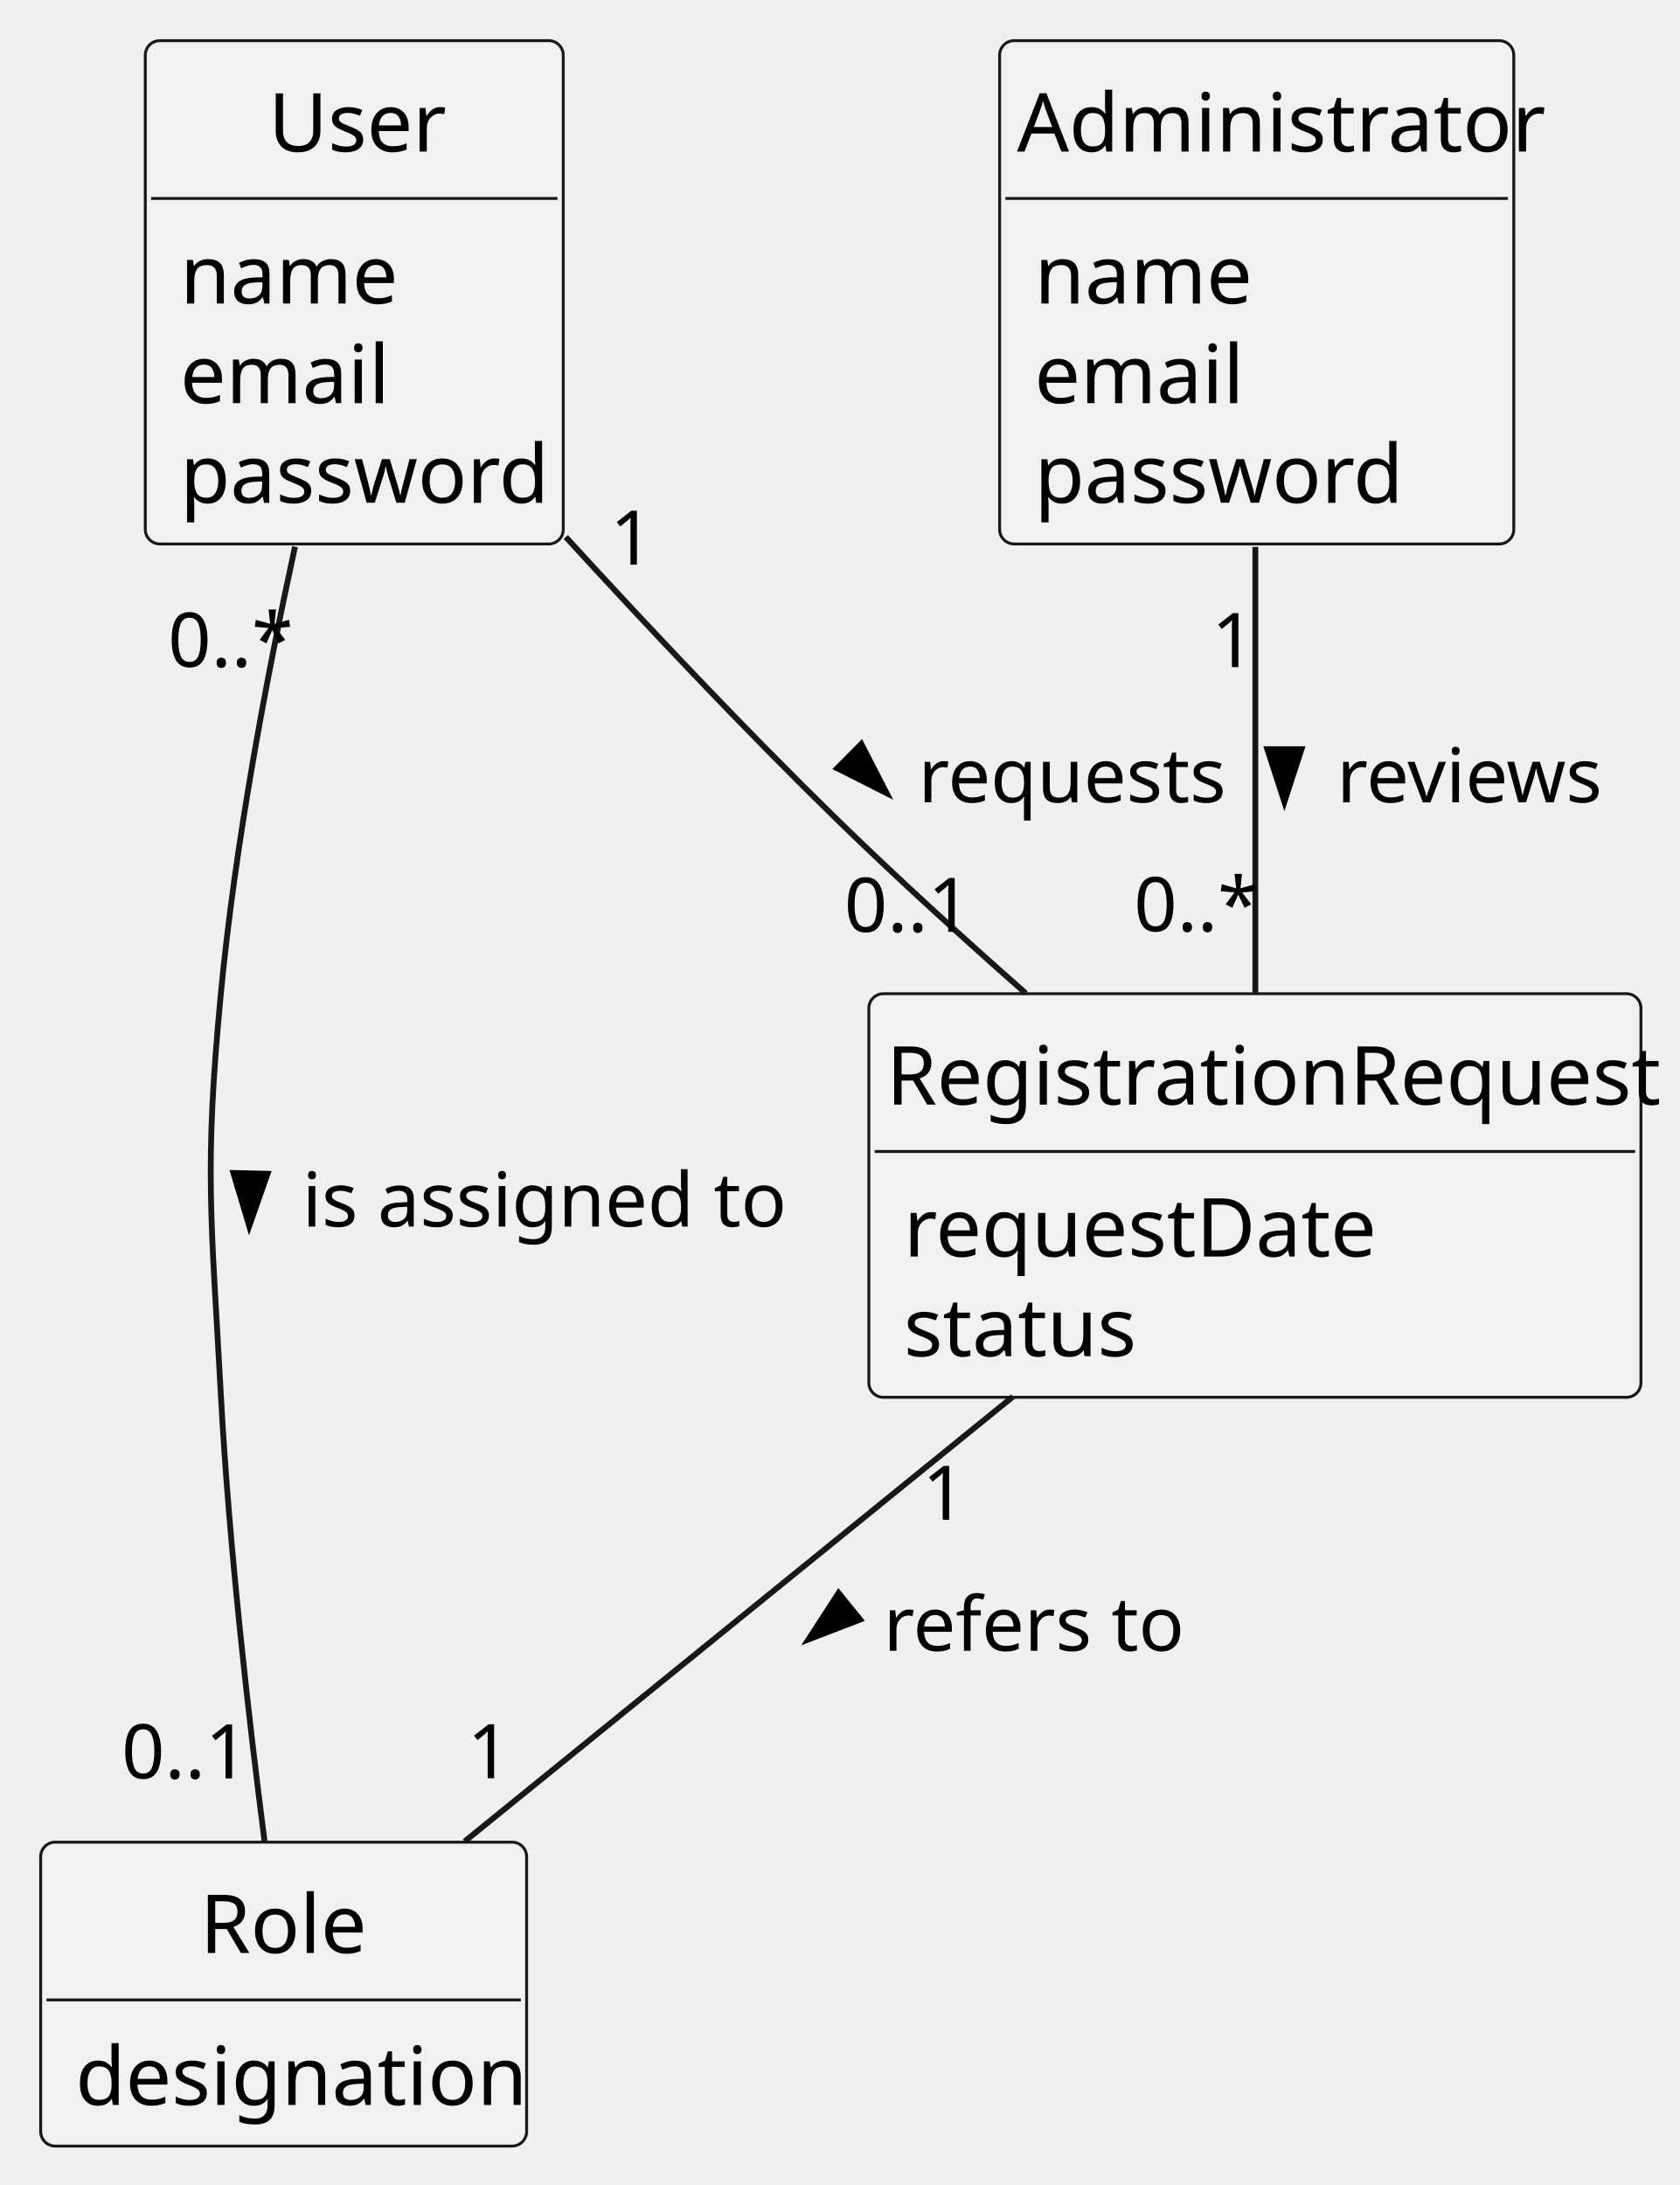
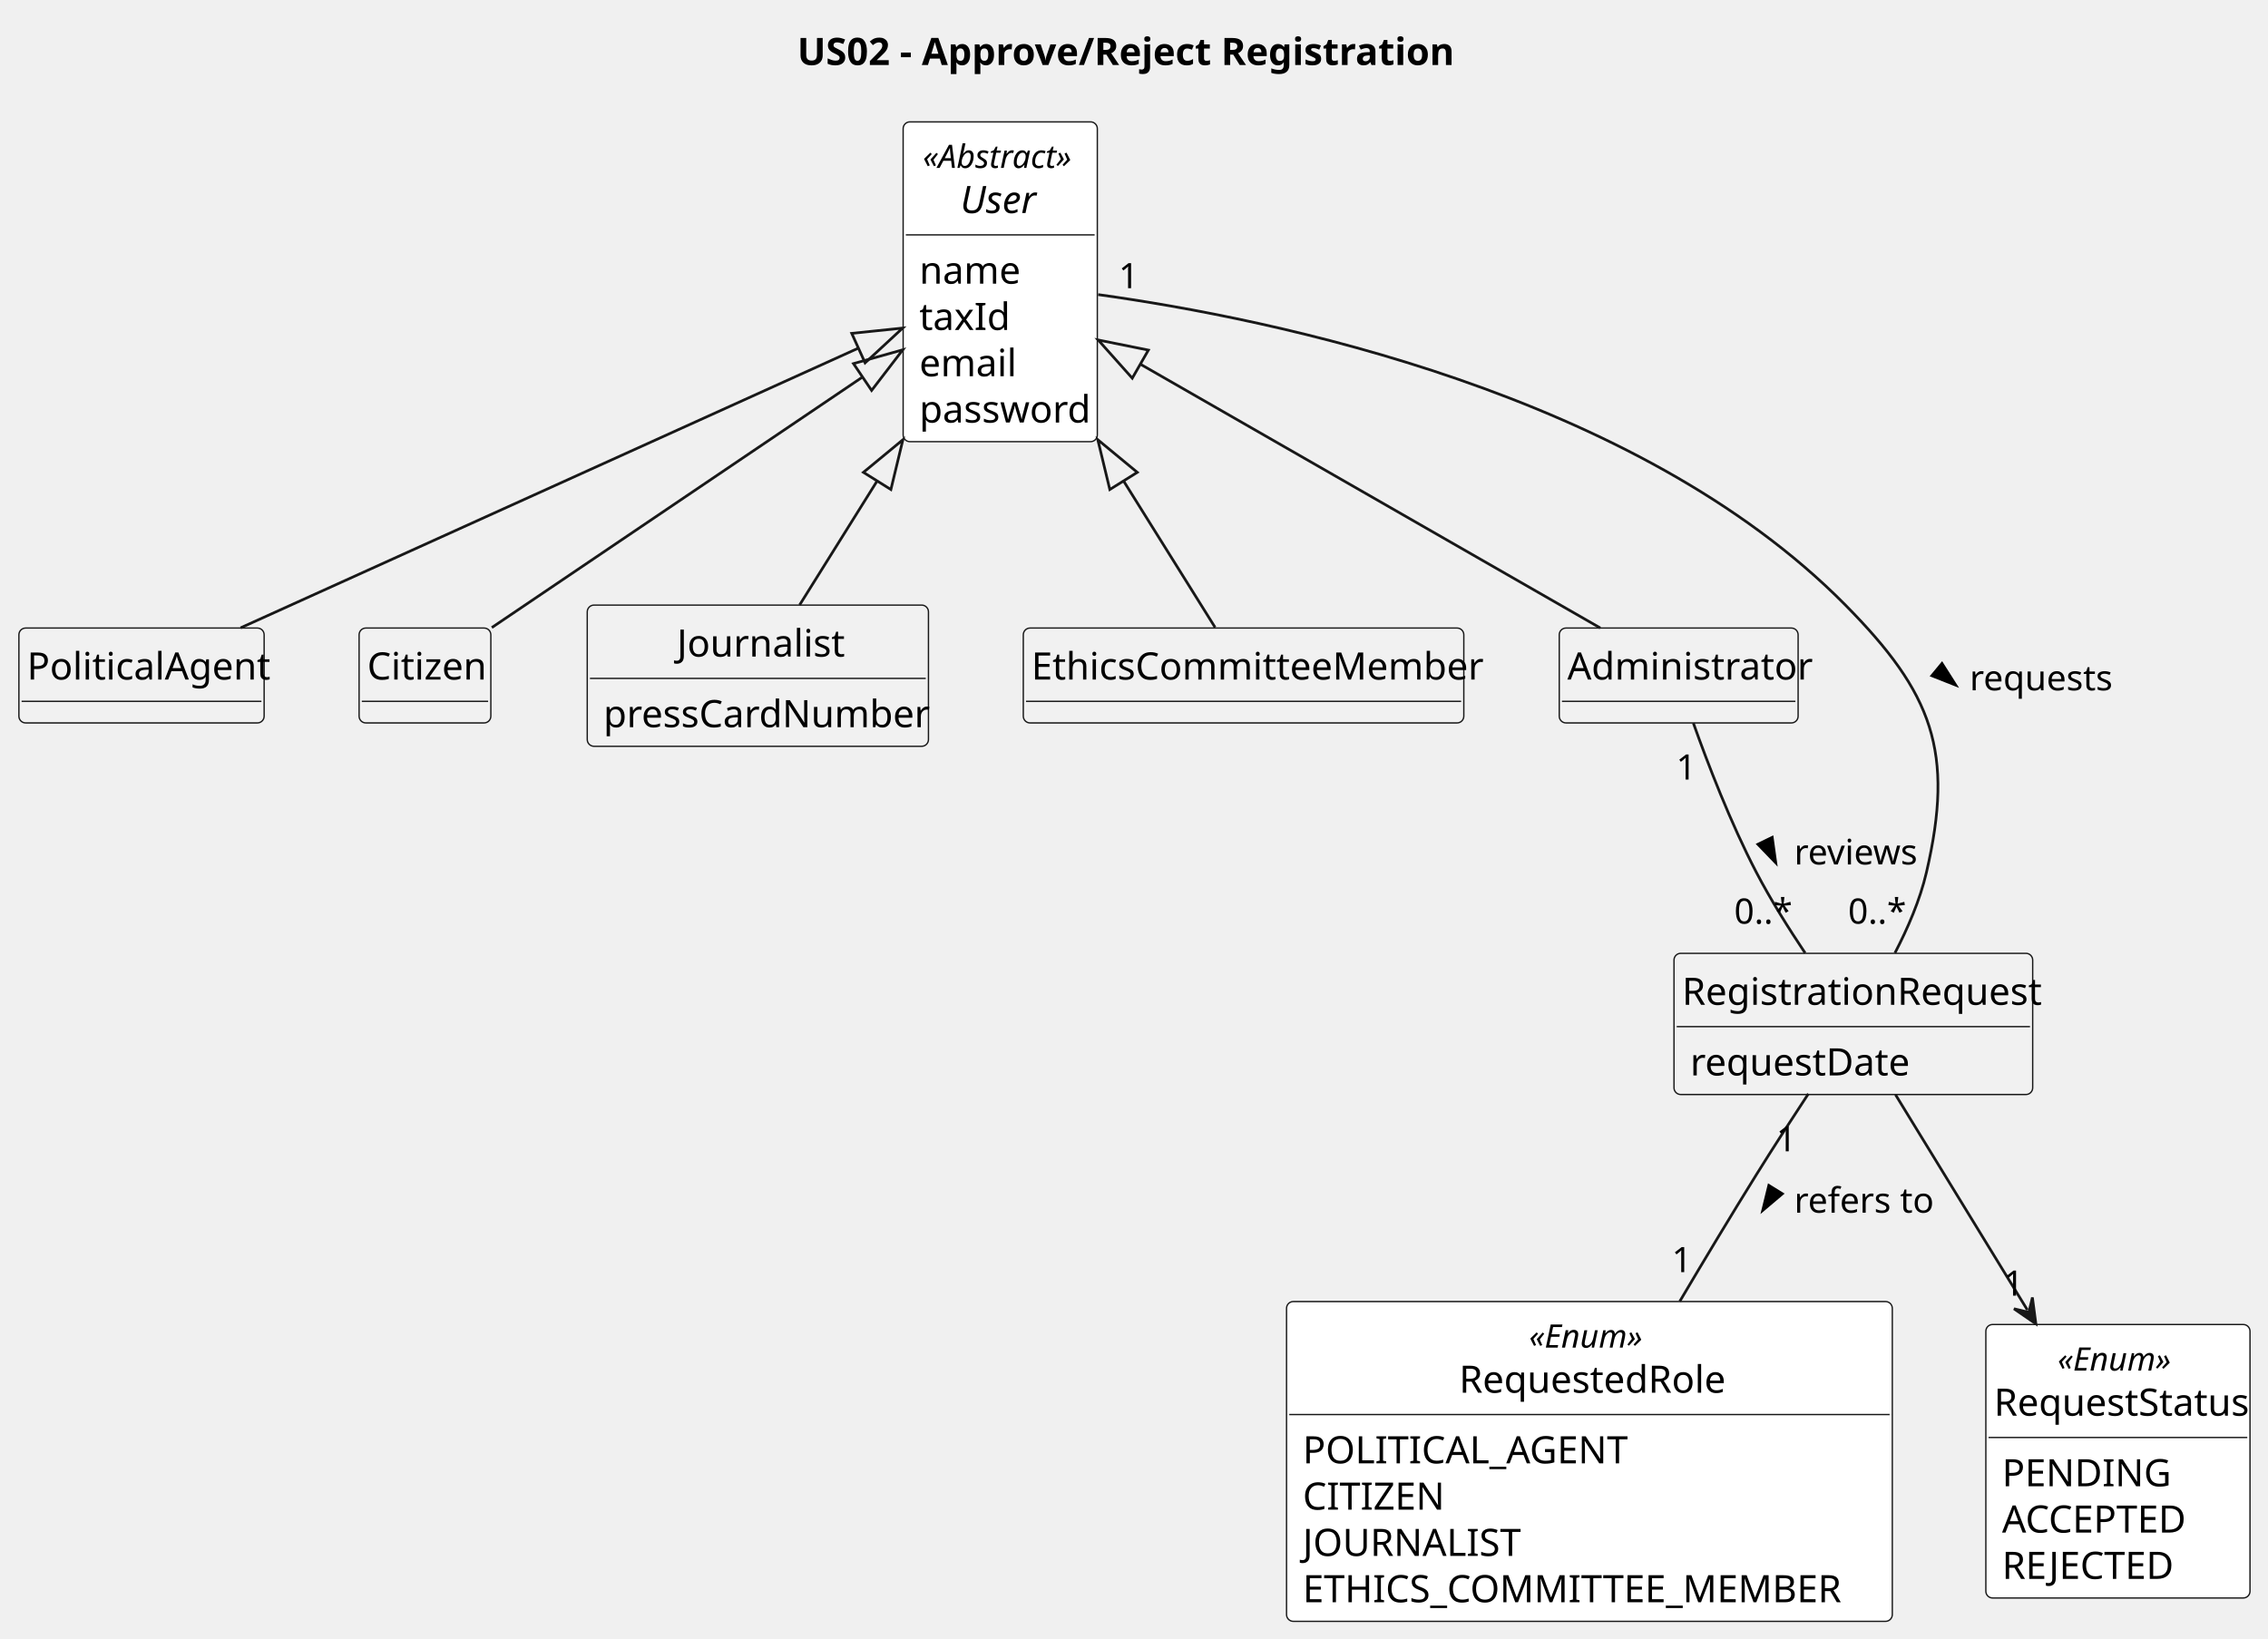
- <svg xmlns="http://www.w3.org/2000/svg" contentStyleType="text/css" data-diagram-type="CLASS" height="376px" preserveAspectRatio="none" style="width:289px;height:376px;background:#FFFFFF;" version="1.1" viewBox="0 0 289 376" width="289px" zoomAndPan="magnify">
+ <svg xmlns="http://www.w3.org/2000/svg" contentStyleType="text/css" data-diagram-type="CLASS" height="607px" preserveAspectRatio="none" style="width:840px;height:607px;background:#FFFFFF;" version="1.1" viewBox="0 0 840 607" width="840px" zoomAndPan="magnify">
  <defs />
  <g>
-     <g class="entity" data-entity="User" data-source-line="8" data-uid="ent0002" id="entity_User">
-       <rect fill="#F1F1F1" height="86.606" rx="2.5" ry="2.5" style="stroke:#181818;stroke-width:0.5;" width="71.917" x="25" y="7" />
-       <text fill="#000000" font-family="sans-serif" font-size="14" lengthAdjust="spacing" textLength="29.559" x="46.179" y="26.075">User</text>
-       <line style="stroke:#181818;stroke-width:0.5;" x1="26" x2="95.917" y1="34.151" y2="34.151" />
-       <text fill="#000000" font-family="sans-serif" font-size="14" lengthAdjust="spacing" textLength="35.02" x="31" y="52.227">name</text>
-       <text fill="#000000" font-family="sans-serif" font-size="14" lengthAdjust="spacing" textLength="33.455" x="31" y="69.378">email</text>
-       <text fill="#000000" font-family="sans-serif" font-size="14" lengthAdjust="spacing" textLength="59.917" x="31" y="86.529">password</text>
+     <g class="title" data-source-line="1">
+       <text fill="#000000" font-family="sans-serif" font-size="14" font-weight="bold" lengthAdjust="spacing" textLength="235.724" x="295.305" y="24.075">US02 - Approve/Reject Registration</text>
    </g>
-     <g class="entity" data-entity="Administrator" data-source-line="14" data-uid="ent0003" id="entity_Administrator">
-       <rect fill="#F1F1F1" height="86.606" rx="2.5" ry="2.5" style="stroke:#181818;stroke-width:0.5;" width="88.469" x="172" y="7" />
-       <text fill="#000000" font-family="sans-serif" font-size="14" lengthAdjust="spacing" textLength="82.469" x="175" y="26.075">Administrator</text>
-       <line style="stroke:#181818;stroke-width:0.5;" x1="173" x2="259.469" y1="34.151" y2="34.151" />
-       <text fill="#000000" font-family="sans-serif" font-size="14" lengthAdjust="spacing" textLength="35.02" x="178" y="52.227">name</text>
-       <text fill="#000000" font-family="sans-serif" font-size="14" lengthAdjust="spacing" textLength="33.455" x="178" y="69.378">email</text>
-       <text fill="#000000" font-family="sans-serif" font-size="14" lengthAdjust="spacing" textLength="59.917" x="178" y="86.529">password</text>
+     <g class="entity" data-qualified-name="RequestedRole" data-source-line="14" id="ent0002">
+       <rect fill="#FFFFFF" height="118.458" rx="2.5" ry="2.5" style="stroke:#181818;stroke-width:0.5;" width="224.352" x="476.5" y="482.151" />
+       <text fill="#000000" font-family="sans-serif" font-size="12" font-style="italic" lengthAdjust="spacing" textLength="44.695" x="566.328" y="499.216">«Enum»</text>
+       <text fill="#000000" font-family="sans-serif" font-size="14" lengthAdjust="spacing" textLength="96.51" x="540.421" y="515.928">RequestedRole</text>
+       <line style="stroke:#181818;stroke-width:0.5;" x1="477.5" x2="699.852" y1="524.004" y2="524.004" />
+       <text fill="#000000" font-family="sans-serif" font-size="14" lengthAdjust="spacing" textLength="127.593" x="482.5" y="542.079">POLITICAL_AGENT</text>
+       <text fill="#000000" font-family="sans-serif" font-size="14" lengthAdjust="spacing" textLength="54.441" x="482.5" y="559.231">CITIZEN</text>
+       <text fill="#000000" font-family="sans-serif" font-size="14" lengthAdjust="spacing" textLength="87.124" x="482.5" y="576.382">JOURNALIST</text>
+       <text fill="#000000" font-family="sans-serif" font-size="14" lengthAdjust="spacing" textLength="212.352" x="482.5" y="593.533">ETHICS_COMMITTEE_MEMBER</text>
    </g>
-     <g class="entity" data-entity="Role" data-source-line="20" data-uid="ent0004" id="entity_Role">
-       <rect fill="#F1F1F1" height="52.303" rx="2.5" ry="2.5" style="stroke:#181818;stroke-width:0.5;" width="83.613" x="7" y="317" />
-       <text fill="#000000" font-family="sans-serif" font-size="14" lengthAdjust="spacing" textLength="28.793" x="34.41" y="336.075">Role</text>
-       <line style="stroke:#181818;stroke-width:0.5;" x1="8" x2="89.613" y1="344.151" y2="344.151" />
-       <text fill="#000000" font-family="sans-serif" font-size="14" lengthAdjust="spacing" textLength="71.613" x="13" y="362.227">designation</text>
+     <g class="entity" data-qualified-name="RequestStatus" data-source-line="21" id="ent0003">
+       <rect fill="#FFFFFF" height="101.307" rx="2.5" ry="2.5" style="stroke:#181818;stroke-width:0.5;" width="97.834" x="735.5" y="490.651" />
+       <text fill="#000000" font-family="sans-serif" font-size="12" font-style="italic" lengthAdjust="spacing" textLength="44.695" x="762.069" y="507.716">«Enum»</text>
+       <text fill="#000000" font-family="sans-serif" font-size="14" lengthAdjust="spacing" textLength="91.834" x="738.5" y="524.428">RequestStatus</text>
+       <line style="stroke:#181818;stroke-width:0.5;" x1="736.5" x2="832.334" y1="532.504" y2="532.504" />
+       <text fill="#000000" font-family="sans-serif" font-size="14" lengthAdjust="spacing" textLength="63.786" x="741.5" y="550.579">PENDING</text>
+       <text fill="#000000" font-family="sans-serif" font-size="14" lengthAdjust="spacing" textLength="76.234" x="741.5" y="567.731">ACCEPTED</text>
+       <text fill="#000000" font-family="sans-serif" font-size="14" lengthAdjust="spacing" textLength="73.897" x="741.5" y="584.882">REJECTED</text>
    </g>
-     <g class="entity" data-entity="RegistrationRequest" data-source-line="24" data-uid="ent0005" id="entity_RegistrationRequest">
-       <rect fill="#F1F1F1" height="69.454" rx="2.5" ry="2.5" style="stroke:#181818;stroke-width:0.5;" width="132.848" x="149.5" y="171" />
-       <text fill="#000000" font-family="sans-serif" font-size="14" lengthAdjust="spacing" textLength="126.848" x="152.5" y="190.075">RegistrationRequest</text>
-       <line style="stroke:#181818;stroke-width:0.5;" x1="150.5" x2="281.348" y1="198.151" y2="198.151" />
-       <text fill="#000000" font-family="sans-serif" font-size="14" lengthAdjust="spacing" textLength="76.269" x="155.5" y="216.227">requestDate</text>
-       <text fill="#000000" font-family="sans-serif" font-size="14" lengthAdjust="spacing" textLength="37.352" x="155.5" y="233.378">status</text>
+     <g class="entity" data-qualified-name="User" data-source-line="27" id="ent0004">
+       <rect fill="#FFFFFF" height="118.458" rx="2.5" ry="2.5" style="stroke:#181818;stroke-width:0.5;" width="71.917" x="334.5" y="45.151" />
+       <text fill="#000000" font-family="sans-serif" font-size="12" font-style="italic" lengthAdjust="spacing" textLength="57.363" x="341.777" y="62.216">«Abstract»</text>
+       <text fill="#000000" font-family="sans-serif" font-size="14" font-style="italic" lengthAdjust="spacing" textLength="29.559" x="355.679" y="78.928">User</text>
+       <line style="stroke:#181818;stroke-width:0.5;" x1="335.5" x2="405.417" y1="87.004" y2="87.004" />
+       <text fill="#000000" font-family="sans-serif" font-size="14" lengthAdjust="spacing" textLength="35.02" x="340.5" y="105.079">name</text>
+       <text fill="#000000" font-family="sans-serif" font-size="14" lengthAdjust="spacing" textLength="30.352" x="340.5" y="122.231">taxId</text>
+       <text fill="#000000" font-family="sans-serif" font-size="14" lengthAdjust="spacing" textLength="33.455" x="340.5" y="139.382">email</text>
+       <text fill="#000000" font-family="sans-serif" font-size="14" lengthAdjust="spacing" textLength="59.917" x="340.5" y="156.533">password</text>
    </g>
-     <g class="link" data-entity-1="User" data-entity-2="RegistrationRequest" data-source-line="29" data-uid="lnk6" id="link_User_RegistrationRequest">
-       <path codeLine="29" d="M97.35,92.41 C111.57,107.96 128.22,125.61 144,141 C154.26,151.01 165.75,161.46 176.49,170.92" fill="none" id="User-RegistrationRequest" style="stroke:#181818;stroke-width:1;" />
-       <polygon fill="#000000" points="152.55,136.484,148.198,128.028,144.059,132.201,152.55,136.484" style="stroke:#000000;stroke-width:1;" />
-       <text fill="#000000" font-family="sans-serif" font-size="13" lengthAdjust="spacing" textLength="49.861" x="158" y="138.07">requests</text>
-       <text fill="#000000" font-family="sans-serif" font-size="13" lengthAdjust="spacing" textLength="7.23" x="104.976" y="97.165">1</text>
-       <text fill="#000000" font-family="sans-serif" font-size="13" lengthAdjust="spacing" textLength="21.684" x="145.262" y="160.359">0..1</text>
+     <g class="entity" data-qualified-name="PoliticalAgent" data-source-line="34" id="ent0005">
+       <rect fill="#F1F1F1" height="35.151" rx="2.5" ry="2.5" style="stroke:#181818;stroke-width:0.5;" width="90.827" x="7" y="232.651" />
+       <text fill="#000000" font-family="sans-serif" font-size="14" lengthAdjust="spacing" textLength="84.827" x="10" y="251.727">PoliticalAgent</text>
+       <line style="stroke:#181818;stroke-width:0.5;" x1="8" x2="96.827" y1="259.803" y2="259.803" />
    </g>
-     <g class="link" data-entity-1="Administrator" data-entity-2="RegistrationRequest" data-source-line="30" data-uid="lnk7" id="link_Administrator_RegistrationRequest">
-       <path codeLine="30" d="M216,94.12 C216,118.35 216,148.26 216,170.83" fill="none" id="Administrator-RegistrationRequest" style="stroke:#181818;stroke-width:1;" />
-       <polygon fill="#000000" points="221,137.963,223.939,128.918,218.061,128.918,221,137.963" style="stroke:#000000;stroke-width:1;" />
-       <text fill="#000000" font-family="sans-serif" font-size="13" lengthAdjust="spacing" textLength="44.065" x="230" y="138.07">reviews</text>
-       <text fill="#000000" font-family="sans-serif" font-size="13" lengthAdjust="spacing" textLength="7.23" x="208.468" y="114.795">1</text>
-       <text fill="#000000" font-family="sans-serif" font-size="13" lengthAdjust="spacing" textLength="19.513" x="195.109" y="160.251">0..*</text>
+     <g class="entity" data-qualified-name="Citizen" data-source-line="35" id="ent0006">
+       <rect fill="#F1F1F1" height="35.151" rx="2.5" ry="2.5" style="stroke:#181818;stroke-width:0.5;" width="48.793" x="133" y="232.651" />
+       <text fill="#000000" font-family="sans-serif" font-size="14" lengthAdjust="spacing" textLength="42.793" x="136" y="251.727">Citizen</text>
+       <line style="stroke:#181818;stroke-width:0.5;" x1="134" x2="180.793" y1="259.803" y2="259.803" />
    </g>
-     <g class="link" data-entity-1="RegistrationRequest" data-entity-2="Role" data-source-line="31" data-uid="lnk8" id="link_RegistrationRequest_Role">
-       <path codeLine="31" d="M174.29,240.34 C145.02,264.09 106.51,295.34 79.95,316.88" fill="none" id="RegistrationRequest-Role" style="stroke:#181818;stroke-width:1;" />
-       <polygon fill="#000000" points="139.117,282.113,147.993,278.697,144.29,274.132,139.117,282.113" style="stroke:#000000;stroke-width:1;" />
-       <text fill="#000000" font-family="sans-serif" font-size="13" lengthAdjust="spacing" textLength="47.684" x="152" y="284.07">refers to</text>
-       <text fill="#000000" font-family="sans-serif" font-size="13" lengthAdjust="spacing" textLength="7.23" x="158.708" y="261.526">1</text>
-       <text fill="#000000" font-family="sans-serif" font-size="13" lengthAdjust="spacing" textLength="7.23" x="80.41" y="305.998">1</text>
+     <g class="entity" data-qualified-name="Journalist" data-source-line="36" id="ent0007">
+       <rect fill="#F1F1F1" height="52.303" rx="2.5" ry="2.5" style="stroke:#181818;stroke-width:0.5;" width="126.372" x="217.5" y="224.151" />
+       <text fill="#000000" font-family="sans-serif" font-size="14" lengthAdjust="spacing" textLength="59.917" x="250.727" y="243.227">Journalist</text>
+       <line style="stroke:#181818;stroke-width:0.5;" x1="218.5" x2="342.872" y1="251.303" y2="251.303" />
+       <text fill="#000000" font-family="sans-serif" font-size="14" lengthAdjust="spacing" textLength="114.372" x="223.5" y="269.378">pressCardNumber</text>
    </g>
-     <g class="link" data-entity-1="User" data-entity-2="Role" data-source-line="32" data-uid="lnk9" id="link_User_Role">
-       <path codeLine="32" d="M50.76,94.08 C45.83,116.77 40.46,145.24 38,171 C35.09,201.53 36.35,209.38 38,240 C39.42,266.32 42.87,296.3 45.53,316.91" fill="none" id="User-Role" style="stroke:#181818;stroke-width:1;" />
-       <polygon fill="#000000" points="42.883,210.962,46.033,201.988,40.157,201.85,42.883,210.962" style="stroke:#000000;stroke-width:1;" />
-       <text fill="#000000" font-family="sans-serif" font-size="13" lengthAdjust="spacing" textLength="79.492" x="52" y="211.07">is assigned to</text>
-       <text fill="#000000" font-family="sans-serif" font-size="13" lengthAdjust="spacing" textLength="19.513" x="28.904" y="114.749">0..*</text>
-       <text fill="#000000" font-family="sans-serif" font-size="13" lengthAdjust="spacing" textLength="21.684" x="20.919" y="306.036">0..1</text>
+     <g class="entity" data-qualified-name="EthicsCommitteeMember" data-source-line="39" id="ent0008">
+       <rect fill="#F1F1F1" height="35.151" rx="2.5" ry="2.5" style="stroke:#181818;stroke-width:0.5;" width="163.151" x="379" y="232.651" />
+       <text fill="#000000" font-family="sans-serif" font-size="14" lengthAdjust="spacing" textLength="157.151" x="382" y="251.727">EthicsCommitteeMember</text>
+       <line style="stroke:#181818;stroke-width:0.5;" x1="380" x2="541.151" y1="259.803" y2="259.803" />
+     </g>
+     <g class="entity" data-qualified-name="Administrator" data-source-line="41" id="ent0009">
+       <rect fill="#F1F1F1" height="35.151" rx="2.5" ry="2.5" style="stroke:#181818;stroke-width:0.5;" width="88.469" x="577.5" y="232.651" />
+       <text fill="#000000" font-family="sans-serif" font-size="14" lengthAdjust="spacing" textLength="82.469" x="580.5" y="251.727">Administrator</text>
+       <line style="stroke:#181818;stroke-width:0.5;" x1="578.5" x2="664.969" y1="259.803" y2="259.803" />
+     </g>
+     <g class="entity" data-qualified-name="RegistrationRequest" data-source-line="43" id="ent0010">
+       <rect fill="#F1F1F1" height="52.303" rx="2.5" ry="2.5" style="stroke:#181818;stroke-width:0.5;" width="132.848" x="620" y="353.151" />
+       <text fill="#000000" font-family="sans-serif" font-size="14" lengthAdjust="spacing" textLength="126.848" x="623" y="372.227">RegistrationRequest</text>
+       <line style="stroke:#181818;stroke-width:0.5;" x1="621" x2="751.848" y1="380.303" y2="380.303" />
+       <text fill="#000000" font-family="sans-serif" font-size="14" lengthAdjust="spacing" textLength="76.269" x="626" y="398.378">requestDate</text>
+     </g>
+     <g class="link" data-entity-1="ent0004" data-entity-2="ent0005" data-link-type="extension" data-source-line="47" id="lnk11">
+       <path codeLine="47" d="M317.933,128.956 C256.893,156.596 150.48,204.781 89.12,232.571" fill="none" id="User-backto-PoliticalAgent" style="stroke:#181818;stroke-width:1;" />
+       <polygon fill="none" points="334.33,121.531,315.458,123.491,320.408,134.422,334.33,121.531" style="stroke:#181818;stroke-width:1;" />
+     </g>
+     <g class="link" data-entity-1="ent0004" data-entity-2="ent0006" data-link-type="extension" data-source-line="48" id="lnk12">
+       <path codeLine="48" d="M319.459,139.663 C276.139,168.953 219.6,207.161 182.15,232.481" fill="none" id="User-backto-Citizen" style="stroke:#181818;stroke-width:1;" />
+       <polygon fill="none" points="334.37,129.581,316.098,134.693,322.819,144.634,334.37,129.581" style="stroke:#181818;stroke-width:1;" />
+     </g>
+     <g class="link" data-entity-1="ent0004" data-entity-2="ent0007" data-link-type="extension" data-source-line="49" id="lnk13">
+       <path codeLine="49" d="M324.87,178.155 C311.57,199.435 306.73,207.191 296.16,224.091" fill="none" id="User-backto-Journalist" style="stroke:#181818;stroke-width:1;" />
+       <polygon fill="none" points="334.41,162.891,319.782,174.975,329.958,181.335,334.41,162.891" style="stroke:#181818;stroke-width:1;" />
+     </g>
+     <g class="link" data-entity-1="ent0004" data-entity-2="ent0008" data-link-type="extension" data-source-line="50" id="lnk14">
+       <path codeLine="50" d="M416.13,178.155 C431.78,203.195 439.38,215.361 450.04,232.421" fill="none" id="User-backto-EthicsCommitteeMember" style="stroke:#181818;stroke-width:1;" />
+       <polygon fill="none" points="406.59,162.891,411.042,181.335,421.218,174.975,406.59,162.891" style="stroke:#181818;stroke-width:1;" />
+     </g>
+     <g class="link" data-entity-1="ent0004" data-entity-2="ent0009" data-link-type="extension" data-source-line="51" id="lnk15">
+       <path codeLine="51" d="M422.344,134.897 C472.574,163.707 546.75,206.271 592.69,232.621" fill="none" id="User-backto-Administrator" style="stroke:#181818;stroke-width:1;" />
+       <polygon fill="none" points="406.73,125.941,419.359,140.102,425.329,129.692,406.73,125.941" style="stroke:#181818;stroke-width:1;" />
+     </g>
+     <g class="link" data-entity-1="ent0004" data-entity-2="ent0010" data-link-type="association" data-source-line="53" id="lnk16">
+       <path codeLine="53" d="M406.71,109.131 C471.07,118.071 605.89,145.561 683.5,224.151 C715.8,256.861 723.9,278.371 713.5,323.151 C711.12,333.411 706.54,343.961 701.82,353.041" fill="none" id="User-RegistrationRequest" style="stroke:#181818;stroke-width:1;" />
+       <polygon fill="#000000" points="724.354,253.8,719.254,245.772,715.51,250.303,724.354,253.8" style="stroke:#000000;stroke-width:1;" />
+       <text fill="#000000" font-family="sans-serif" font-size="13" lengthAdjust="spacing" textLength="49.861" x="729.5" y="255.721">requests</text>
+       <text fill="#000000" font-family="sans-serif" font-size="13" lengthAdjust="spacing" textLength="7.23" x="414.31" y="106.765">1</text>
+       <text fill="#000000" font-family="sans-serif" font-size="13" lengthAdjust="spacing" textLength="19.513" x="684.473" y="342.162">0..*</text>
+     </g>
+     <g class="link" data-entity-1="ent0009" data-entity-2="ent0010" data-link-type="association" data-source-line="54" id="lnk17">
+       <path codeLine="54" d="M627.17,267.861 C632.46,282.731 640.96,304.871 650.5,323.151 C655.78,333.271 662.43,343.871 668.57,353.041" fill="none" id="Administrator-RegistrationRequest" style="stroke:#181818;stroke-width:1;" />
+       <polygon fill="#000000" points="657.686,319.611,656.375,310.192,651.088,312.761,657.686,319.611" style="stroke:#000000;stroke-width:1;" />
+       <text fill="#000000" font-family="sans-serif" font-size="13" lengthAdjust="spacing" textLength="44.065" x="664.5" y="320.221">reviews</text>
+       <text fill="#000000" font-family="sans-serif" font-size="13" lengthAdjust="spacing" textLength="7.23" x="620.798" y="288.77">1</text>
+       <text fill="#000000" font-family="sans-serif" font-size="13" lengthAdjust="spacing" textLength="19.513" x="642.288" y="342.162">0..*</text>
+     </g>
+     <g class="link" data-entity-1="ent0010" data-entity-2="ent0003" data-link-type="dependency" data-source-line="55" id="lnk18">
+       <path codeLine="55" d="M702.03,405.501 C715.95,428.241 733.656,457.135 750.896,485.285" fill="none" id="RegistrationRequest-to-RequestStatus" style="stroke:#181818;stroke-width:1;" />
+       <polygon fill="#181818" points="754.03,490.401,752.741,480.637,751.419,486.137,745.918,484.815,754.03,490.401" style="stroke:#181818;stroke-width:1;" />
+       <text fill="#000000" font-family="sans-serif" font-size="13" lengthAdjust="spacing" textLength="7.23" x="742.07" y="479.961">1</text>
+     </g>
+     <g class="link" data-entity-1="ent0010" data-entity-2="ent0002" data-link-type="association" data-source-line="56" id="lnk19">
+       <path codeLine="56" d="M669.77,405.181 C663.61,414.531 656.65,425.271 650.5,435.151 C641.11,450.251 631.2,466.751 622.13,482.091" fill="none" id="RegistrationRequest-RequestedRole" style="stroke:#181818;stroke-width:1;" />
+       <polygon fill="#000000" points="652.867,448.365,660.129,442.223,655.132,439.128,652.867,448.365" style="stroke:#000000;stroke-width:1;" />
+       <text fill="#000000" font-family="sans-serif" font-size="13" lengthAdjust="spacing" textLength="47.684" x="664.5" y="449.221">refers to</text>
+       <text fill="#000000" font-family="sans-serif" font-size="13" lengthAdjust="spacing" textLength="7.23" x="657.885" y="426.5">1</text>
+       <text fill="#000000" font-family="sans-serif" font-size="13" lengthAdjust="spacing" textLength="7.23" x="619.17" y="471.249">1</text>
    </g>
  </g>
</svg>
